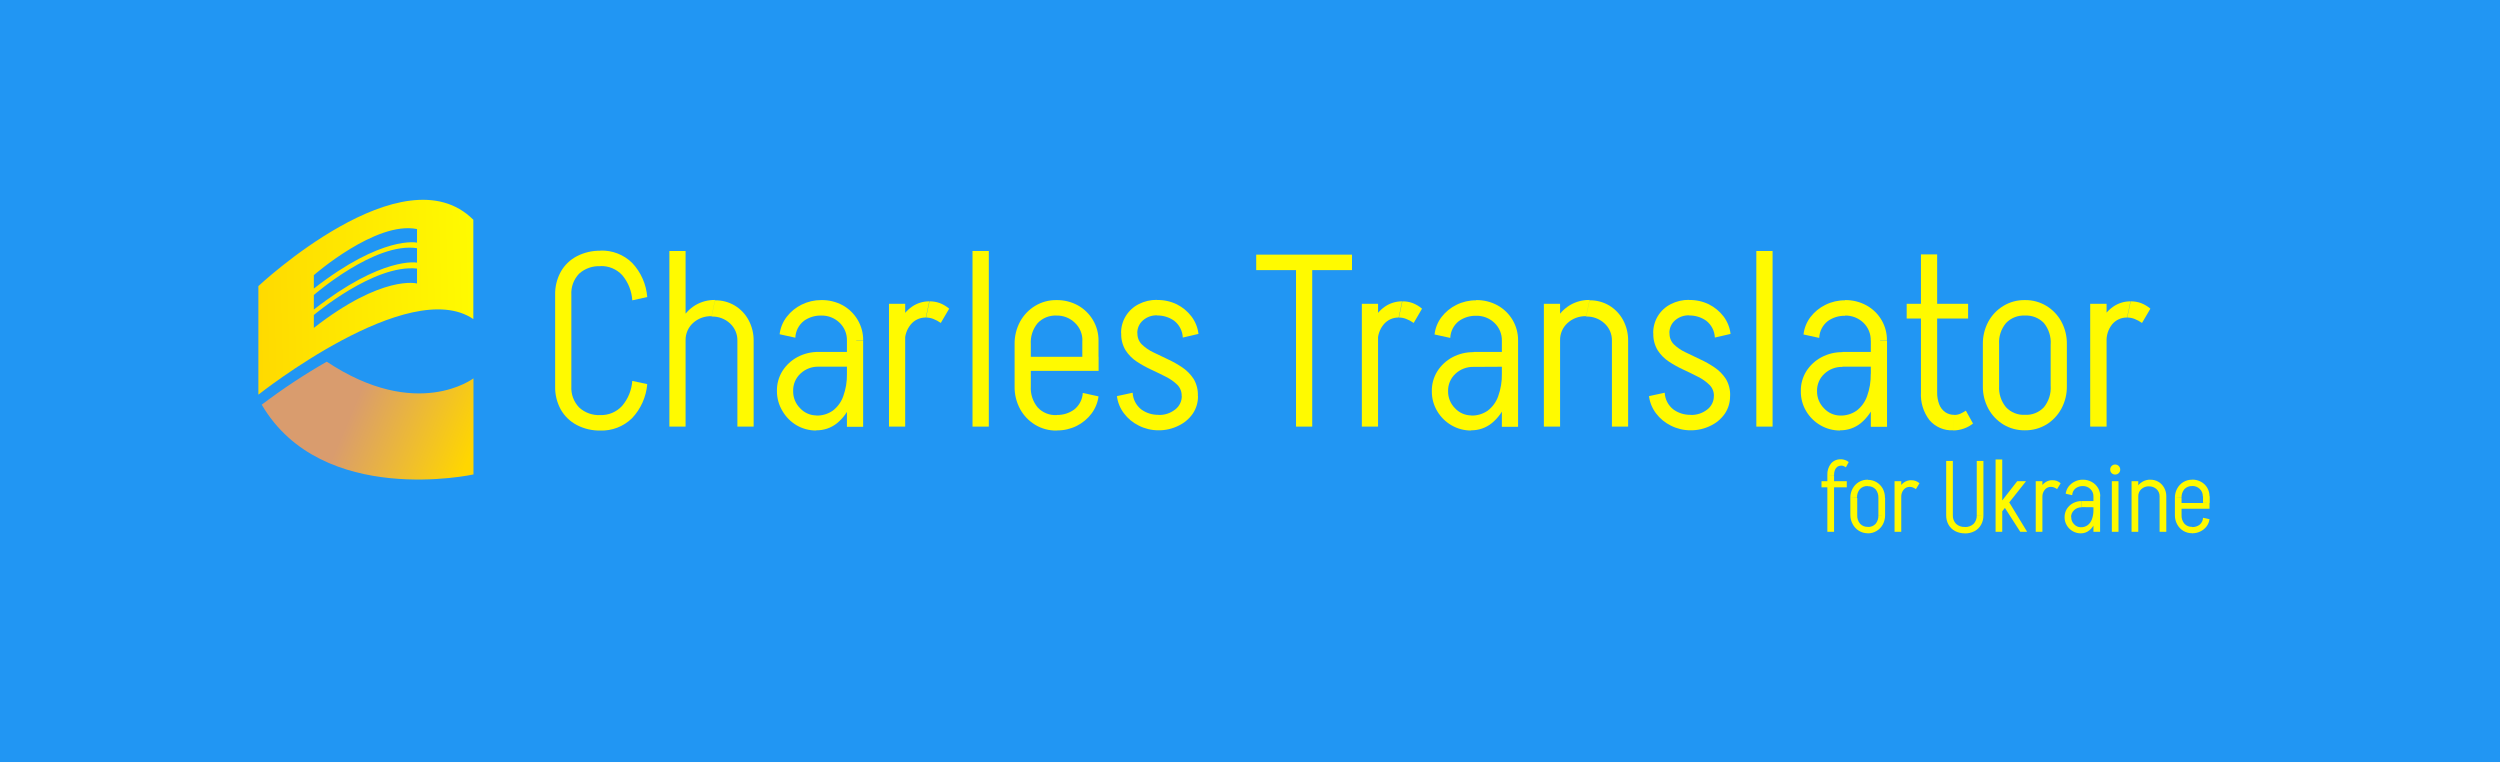
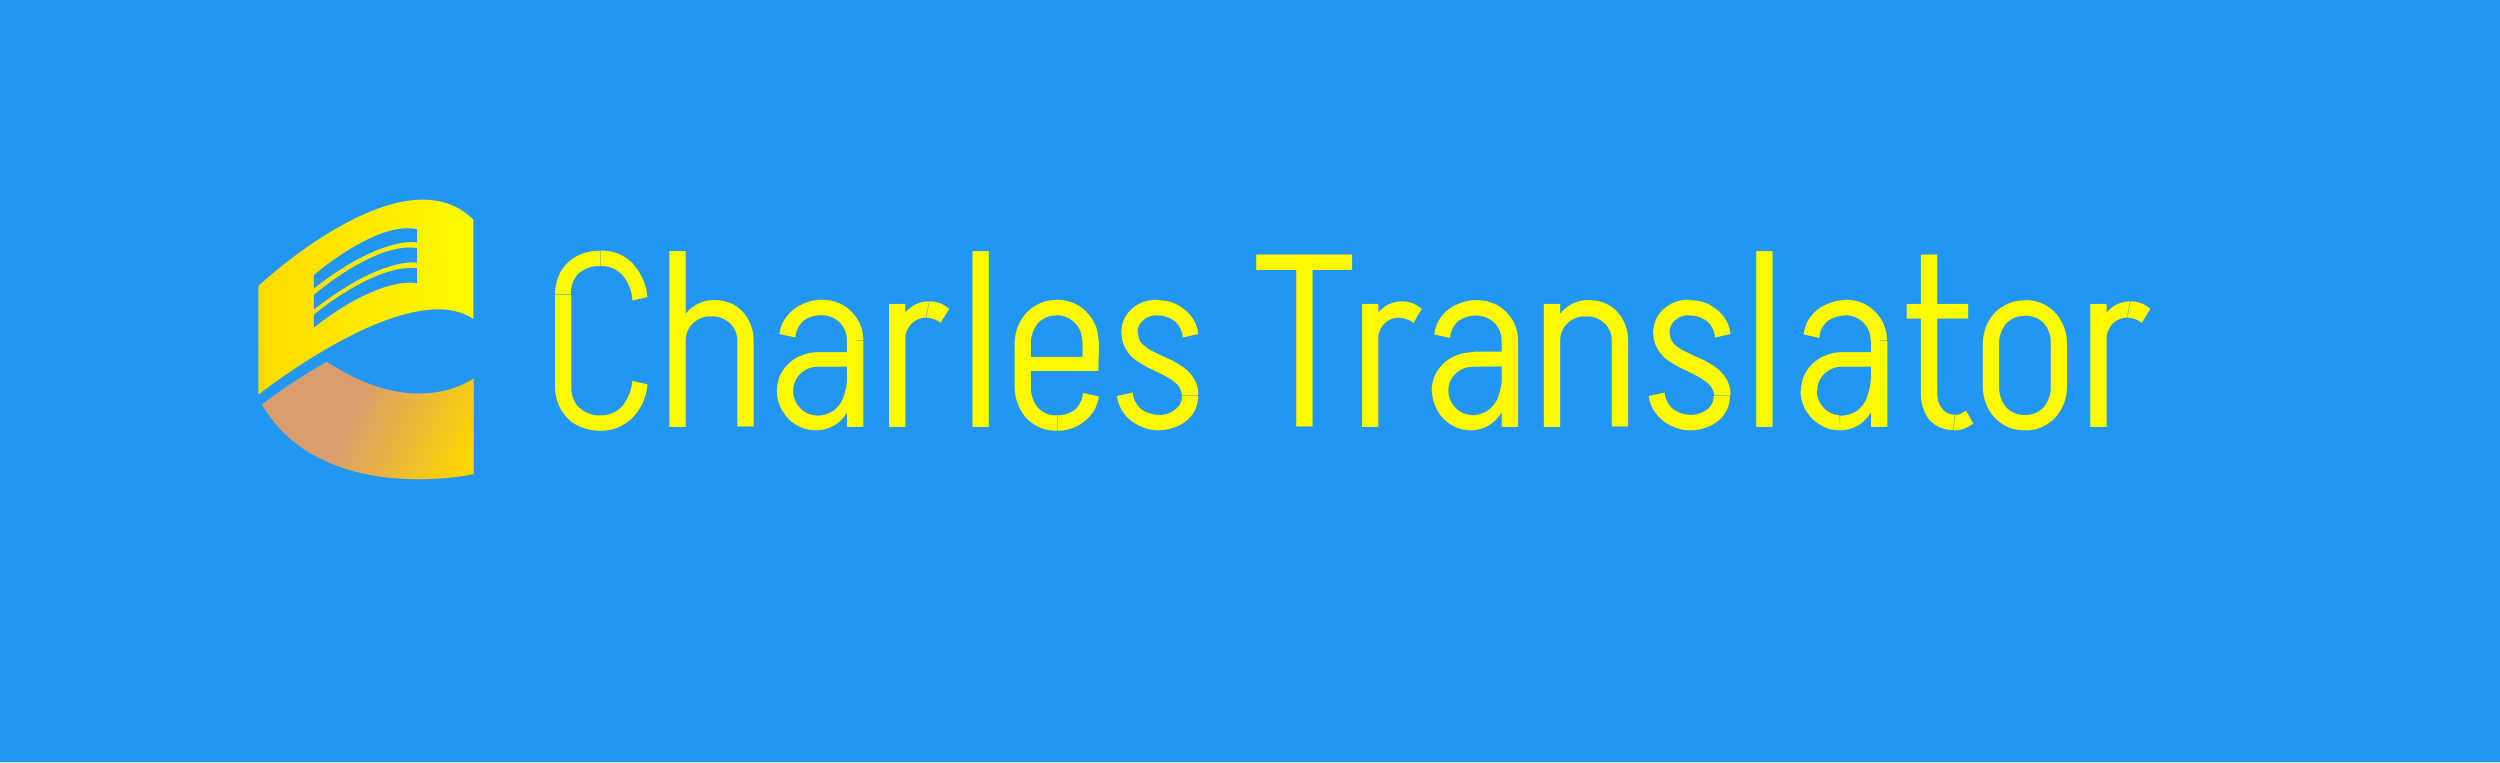
- <svg xmlns="http://www.w3.org/2000/svg" viewBox="0 0 581.51 177.25">
-   <defs>
-     <style>.cls-1{fill:#2196f3;}.cls-2{fill:#fffa00;}.cls-3{fill:url(#linear-gradient);}.cls-4{fill:url(#linear-gradient-2);}</style>
-     <linearGradient id="linear-gradient" x1="109.79" y1="104.81" x2="82.78" y2="93.35" gradientUnits="userSpaceOnUse">
-       <stop offset="0" stop-color="#ffd600" />
-       <stop offset="1" stop-color="#d99c6e" />
-     </linearGradient>
-     <linearGradient id="linear-gradient-2" x1="109.65" y1="68.29" x2="53.74" y2="69.83" gradientUnits="userSpaceOnUse">
-       <stop offset="0" stop-color="#fffa00" />
-       <stop offset="1" stop-color="#ffd600" />
-     </linearGradient>
-   </defs>
-   <g id="Layer_2" data-name="Layer 2">
-     <g id="Layer_1-2" data-name="Layer 1">
-       <rect class="cls-1" width="581.51" height="177.25" />
-       <path class="cls-2" d="M129.13,68.6a10.68,10.68,0,0,1,1.31-5.39,9.09,9.09,0,0,1,3.72-3.6,11.5,11.5,0,0,1,5.54-1.29v3.6a6.88,6.88,0,0,0-5,1.74,6.56,6.56,0,0,0-1.8,4.94Zm0,21.26V68.6h3.77V89.86Zm0,0h3.77a6.56,6.56,0,0,0,1.8,4.91,6.78,6.78,0,0,0,5,1.78v3.6a11.5,11.5,0,0,1-5.54-1.29,9.21,9.21,0,0,1-3.72-3.6A10.69,10.69,0,0,1,129.13,89.86Zm17.94-20A10,10,0,0,0,144.73,64a6.59,6.59,0,0,0-5.09-2.11v-3.6a10,10,0,0,1,7.4,2.86,13,13,0,0,1,3.51,7.94Zm0,18.74,3.48.75A13.07,13.07,0,0,1,147,97.29a10.09,10.09,0,0,1-7.4,2.86v-3.6a6.6,6.6,0,0,0,5.09-2.12A10,10,0,0,0,147.07,88.6Z" />
-       <path class="cls-2" d="M155.7,99.23V58.38h3.77V99.23Zm0,0V70.66h3.77V99.23Zm1.6-20a9.72,9.72,0,0,1,1.2-4.83A9.07,9.07,0,0,1,161.72,71a8.73,8.73,0,0,1,4.6-1.23l-.8,3.78a6.09,6.09,0,0,0-4.34,1.6,5.3,5.3,0,0,0-1.71,4Zm14.22,0a5.3,5.3,0,0,0-1.71-4,6,6,0,0,0-4.29-1.6l.8-3.78a8.68,8.68,0,0,1,4.6,1.23,8.79,8.79,0,0,1,3.2,3.37,9.93,9.93,0,0,1,1.18,4.83Zm0,20v-20h3.78v20Z" />
-       <path class="cls-2" d="M180.72,91A8.48,8.48,0,0,1,182,86.29a9.41,9.41,0,0,1,3.48-3.23,10.18,10.18,0,0,1,4.95-1.2v3.43a5.94,5.94,0,0,0-4.23,1.6A5.33,5.33,0,0,0,184.49,91Zm9.15,9.14a9,9,0,0,1-4.55-1.2A9.24,9.24,0,0,1,182,95.6,8.82,8.82,0,0,1,180.72,91h3.77A5.5,5.5,0,0,0,186.15,95a5.17,5.17,0,0,0,3.72,1.63ZM185,78.55l-3.66-.8A8.23,8.23,0,0,1,183,73.69a9.74,9.74,0,0,1,3.46-2.83A10.13,10.13,0,0,1,191,69.8v3.6a6.66,6.66,0,0,0-4,1.23A5.23,5.23,0,0,0,185,78.55Zm4.86,21.54V96.66a6.38,6.38,0,0,0,3.85-1.14,7.24,7.24,0,0,0,2.43-3.34A14.43,14.43,0,0,0,197,87h2.17A18.17,18.17,0,0,1,198,93.8a11,11,0,0,1-3.29,4.63A7.51,7.51,0,0,1,189.87,100.09Zm.57-14.8V81.86H200v3.43Zm10.34-6.06H197a5.55,5.55,0,0,0-1.72-4.17A5.93,5.93,0,0,0,191,73.4V69.8A10.1,10.1,0,0,1,196,71a9.31,9.31,0,0,1,3.48,3.37A9.19,9.19,0,0,1,200.78,79.23ZM197,87V79.18h2.17V87Zm0,12.28v-20h3.77v20Z" />
-       <path class="cls-2" d="M206.78,99.23V70.66h3.77V99.23Zm1.54-19.71a11,11,0,0,1,1-4.83,8.39,8.39,0,0,1,2.83-3.37,7,7,0,0,1,4-1.23l-.8,3.77a4.43,4.43,0,0,0-3.49,1.6,6,6,0,0,0-1.37,4.06Zm10.51-4.4a8.1,8.1,0,0,0-1.74-.94,4.68,4.68,0,0,0-1.68-.32l.8-3.77a6.94,6.94,0,0,1,2.37.4,7.61,7.61,0,0,1,2.2,1.31Z" />
-       <path class="cls-2" d="M226.21,99.23V58.38H230V99.23Z" />
-       <path class="cls-2" d="M236,80.09a10.7,10.7,0,0,1,1.28-5.29,9.72,9.72,0,0,1,3.49-3.65,9.34,9.34,0,0,1,5-1.35v3.6a5.67,5.67,0,0,0-4.4,1.75,7,7,0,0,0-1.6,4.94Zm0,9.77V80.09h3.77v9.77Zm0,0h3.77a7,7,0,0,0,1.6,4.91,5.59,5.59,0,0,0,4.4,1.78v3.6a9.34,9.34,0,0,1-5-1.35,9.72,9.72,0,0,1-3.49-3.65A10.7,10.7,0,0,1,236,89.86Zm.34-3.6V83h19.2v3.26Zm9.37,13.89v-3.6h.23v3.6Zm9.83-20.92h-3.77A5.55,5.55,0,0,0,250,75.06a5.93,5.93,0,0,0-4.28-1.66V69.8a10.1,10.1,0,0,1,5,1.23,9.38,9.38,0,0,1,3.48,3.37A9.19,9.19,0,0,1,255.52,79.23ZM251.86,91.4l3.66.8a8.46,8.46,0,0,1-1.63,4,9.76,9.76,0,0,1-3.43,2.86,10.08,10.08,0,0,1-4.6,1.06v-3.6a6.57,6.57,0,0,0,4-1.26A5.26,5.26,0,0,0,251.86,91.4Zm-.11-8.4V79.23h3.77V83Z" />
-       <path class="cls-2" d="M263.46,91.35a5.25,5.25,0,0,0,2,3.88,6.55,6.55,0,0,0,4,1.26v3.6A10,10,0,0,1,264.89,99a9.51,9.51,0,0,1-3.46-2.86,8.32,8.32,0,0,1-1.63-4Zm-2.69-13.83a7.45,7.45,0,0,1,4.09-6.77,9,9,0,0,1,4.26-1v3.6a4.71,4.71,0,0,0-3.26,1.17,3.83,3.83,0,0,0-1.32,3Zm13.09,12a10.4,10.4,0,0,0-2.63-1.86c-1.07-.55-2.2-1.1-3.4-1.66a26,26,0,0,1-3.4-1.88,9,9,0,0,1-2.63-2.66,7.17,7.17,0,0,1-1-3.94h3.77a3.51,3.51,0,0,0,1,2.57,9.86,9.86,0,0,0,2.63,1.83c1.07.53,2.2,1.08,3.4,1.63a24,24,0,0,1,3.4,1.91,9.51,9.51,0,0,1,2.63,2.66,7.16,7.16,0,0,1,1,4h-3.77A3.5,3.5,0,0,0,273.86,89.52Zm1.26-11a5.24,5.24,0,0,0-2-3.91,6.71,6.71,0,0,0-4-1.23v-3.6a10.13,10.13,0,0,1,4.6,1,9.77,9.77,0,0,1,3.42,2.83,8.27,8.27,0,0,1,1.63,4.06Zm-5.66,21.6v-3.6a5.91,5.91,0,0,0,3.88-1.26,3.89,3.89,0,0,0,1.55-3.14h3.77a7.16,7.16,0,0,1-1.2,4.08A8.43,8.43,0,0,1,274.17,99,10.2,10.2,0,0,1,269.46,100.09Z" />
-       <path class="cls-2" d="M292.2,62.83v-3.6h22.28v3.6Zm9.26,36.4v-40h3.77v40Z" />
-       <path class="cls-2" d="M316.77,99.23V70.66h3.77V99.23Zm1.54-19.71a11.11,11.11,0,0,1,1-4.83,8.39,8.39,0,0,1,2.83-3.37,7,7,0,0,1,4-1.23l-.8,3.77a4.43,4.43,0,0,0-3.49,1.6,6,6,0,0,0-1.37,4.06Zm10.52-4.4a8.16,8.16,0,0,0-1.75-.94,4.68,4.68,0,0,0-1.68-.32l.8-3.77a6.86,6.86,0,0,1,2.37.4,7.61,7.61,0,0,1,2.2,1.31Z" />
-       <path class="cls-2" d="M333.05,91a8.48,8.48,0,0,1,1.29-4.66,9.41,9.41,0,0,1,3.48-3.23,10.18,10.18,0,0,1,4.95-1.2v3.43a5.94,5.94,0,0,0-4.23,1.6A5.32,5.32,0,0,0,336.83,91Zm9.15,9.14a9,9,0,0,1-4.55-1.2,9.24,9.24,0,0,1-3.34-3.29A8.82,8.82,0,0,1,333.05,91h3.78A5.49,5.49,0,0,0,338.48,95a5.17,5.17,0,0,0,3.72,1.63Zm-4.86-21.54-3.66-.8a8.23,8.23,0,0,1,1.63-4.06,9.83,9.83,0,0,1,3.46-2.83,10.13,10.13,0,0,1,4.57-1.06v3.6a6.66,6.66,0,0,0-4,1.23A5.23,5.23,0,0,0,337.34,78.55Zm4.86,21.54V96.66a6.38,6.38,0,0,0,3.85-1.14,7.24,7.24,0,0,0,2.43-3.34,14.43,14.43,0,0,0,.86-5.23h2.17a18.17,18.17,0,0,1-1.2,6.85A11,11,0,0,1,347,98.43,7.51,7.51,0,0,1,342.2,100.09Zm.57-14.8V81.86h9.6v3.43Zm10.34-6.06h-3.77a5.55,5.55,0,0,0-1.72-4.17,5.93,5.93,0,0,0-4.28-1.66V69.8a10.07,10.07,0,0,1,5,1.23,9.31,9.31,0,0,1,3.48,3.37A9.19,9.19,0,0,1,353.11,79.23ZM349.34,87V79.18h2.17V87Zm0,12.28v-20h3.77v20Z" />
-       <path class="cls-2" d="M359.11,99.23V70.66h3.77V99.23Zm1.6-20a9.72,9.72,0,0,1,1.2-4.83A9.09,9.09,0,0,1,365.14,71a8.68,8.68,0,0,1,4.6-1.23l-.8,3.78a6.09,6.09,0,0,0-4.34,1.6,5.28,5.28,0,0,0-1.72,4Zm14.23,0a5.28,5.28,0,0,0-1.72-4,6,6,0,0,0-4.28-1.6l.8-3.78a8.73,8.73,0,0,1,4.6,1.23,8.86,8.86,0,0,1,3.2,3.37,9.92,9.92,0,0,1,1.17,4.83Zm0,20v-20h3.77v20Z" />
-       <path class="cls-2" d="M387.22,91.35a5.25,5.25,0,0,0,2,3.88,6.57,6.57,0,0,0,4,1.26v3.6A10,10,0,0,1,388.65,99a9.59,9.59,0,0,1-3.46-2.86,8.42,8.42,0,0,1-1.63-4Zm-2.68-13.83a7.52,7.52,0,0,1,1.08-4,7.44,7.44,0,0,1,3-2.77,9,9,0,0,1,4.26-1v3.6a4.73,4.73,0,0,0-3.26,1.17,3.82,3.82,0,0,0-1.31,3Zm13.08,12A10.22,10.22,0,0,0,395,87.66c-1.06-.55-2.2-1.1-3.4-1.66a26,26,0,0,1-3.4-1.88,9.13,9.13,0,0,1-2.63-2.66,7.17,7.17,0,0,1-1-3.94h3.77a3.47,3.47,0,0,0,1,2.57A9.8,9.8,0,0,0,392,81.92c1.07.53,2.2,1.08,3.4,1.63a23.42,23.42,0,0,1,3.4,1.91,9.38,9.38,0,0,1,2.63,2.66,7.08,7.08,0,0,1,1,4h-3.77A3.46,3.46,0,0,0,397.62,89.52Zm1.26-11a5.21,5.21,0,0,0-2-3.91,6.68,6.68,0,0,0-4-1.23v-3.6a10.1,10.1,0,0,1,4.6,1,9.9,9.9,0,0,1,3.43,2.83,8.46,8.46,0,0,1,1.63,4.06Zm-5.66,21.6v-3.6a6,6,0,0,0,3.89-1.26,3.91,3.91,0,0,0,1.54-3.14h3.77a7.16,7.16,0,0,1-1.2,4.08A8.4,8.4,0,0,1,397.94,99,10.27,10.27,0,0,1,393.22,100.09Z" />
-       <path class="cls-2" d="M408.53,99.23V58.38h3.78V99.23Z" />
-       <path class="cls-2" d="M418.88,91a8.47,8.47,0,0,1,1.28-4.66,9.37,9.37,0,0,1,3.49-3.23,10.12,10.12,0,0,1,4.94-1.2v3.43a5.94,5.94,0,0,0-4.23,1.6A5.32,5.32,0,0,0,422.65,91Zm9.14,9.14a8.94,8.94,0,0,1-4.54-1.2,9.19,9.19,0,0,1-3.35-3.29A8.81,8.81,0,0,1,418.88,91h3.77A5.49,5.49,0,0,0,424.3,95,5.19,5.19,0,0,0,428,96.66Zm-4.86-21.54-3.66-.8a8.32,8.32,0,0,1,1.63-4.06,9.83,9.83,0,0,1,3.46-2.83,10.13,10.13,0,0,1,4.57-1.06v3.6a6.68,6.68,0,0,0-4,1.23A5.23,5.23,0,0,0,423.16,78.55ZM428,100.09V96.66a6.36,6.36,0,0,0,3.85-1.14,7.24,7.24,0,0,0,2.43-3.34,14.43,14.43,0,0,0,.86-5.23h2.17a18.17,18.17,0,0,1-1.2,6.85,11,11,0,0,1-3.28,4.63A7.51,7.51,0,0,1,428,100.09Zm.57-14.8V81.86h9.6v3.43Zm10.34-6.06h-3.77a5.58,5.58,0,0,0-1.71-4.17,6,6,0,0,0-4.29-1.66V69.8a10.07,10.07,0,0,1,5,1.23,9.17,9.17,0,0,1,4.77,8.2ZM435.16,87V79.18h2.17V87Zm0,12.28v-20h3.77v20Z" />
-       <path class="cls-2" d="M443.5,74.09V70.66h14.29v3.43Zm3.32,17.2V59.18l3.77,0V91.29Zm0-.06h3.77a7.44,7.44,0,0,0,.48,2.83,4,4,0,0,0,1.38,1.8,3.59,3.59,0,0,0,2.14.63l-.29,3.6a6.82,6.82,0,0,1-5.48-2.34A9.72,9.72,0,0,1,446.82,91.23Zm10.45,4.29,1.66,3a7.22,7.22,0,0,1-2.14,1.17,7.41,7.41,0,0,1-2.49.43l.29-3.6a3.51,3.51,0,0,0,1.4-.29A9.85,9.85,0,0,0,457.27,95.52Z" />
-       <path class="cls-2" d="M461.22,80.09a10.81,10.81,0,0,1,1.28-5.29A9.72,9.72,0,0,1,466,71.15a9.34,9.34,0,0,1,5-1.35v3.6a5.67,5.67,0,0,0-4.4,1.75,7,7,0,0,0-1.6,4.94Zm0,9.77V80H465v9.83Zm0-.06H465a7.06,7.06,0,0,0,1.6,4.92,5.62,5.62,0,0,0,4.4,1.77v3.6a9.42,9.42,0,0,1-5-1.34,9.82,9.82,0,0,1-3.49-3.66A10.76,10.76,0,0,1,461.22,89.8Zm9.65-16.4V69.8h.23v3.6Zm0,26.69v-3.6h.23v3.6Zm9.89-20H477a7.16,7.16,0,0,0-1.57-4.94A5.68,5.68,0,0,0,471,73.4V69.8a9.39,9.39,0,0,1,5,1.35,9.69,9.69,0,0,1,3.48,3.65A10.71,10.71,0,0,1,480.76,80.09Zm0,9.71a10.66,10.66,0,0,1-1.29,5.29A9.79,9.79,0,0,1,476,98.75a9.47,9.47,0,0,1-5,1.34v-3.6a5.63,5.63,0,0,0,4.43-1.77A7.19,7.19,0,0,0,477,89.8Zm-3.77.06V80h3.77v9.83Z" />
-       <path class="cls-2" d="M486.19,99.23V70.66H490V99.23Zm1.54-19.71a11,11,0,0,1,1-4.83,8.31,8.31,0,0,1,2.83-3.37,7,7,0,0,1,4-1.23l-.8,3.77a4.39,4.39,0,0,0-3.48,1.6A6,6,0,0,0,490,79.52Zm10.51-4.4a8.35,8.35,0,0,0-1.74-.94,4.69,4.69,0,0,0-1.69-.32l.8-3.77a7,7,0,0,1,2.38.4,7.61,7.61,0,0,1,2.2,1.31Z" />
-       <path class="cls-3" d="M76,84.13a140.77,140.77,0,0,0-15.12,10c14,23.94,49.25,16.23,49.25,16.23V88S97,98.06,76,84.13Z" />
-       <path class="cls-4" d="M110.1,74.22V51.12c-16.26-16.27-50,15.43-50,15.43V91.8S95.14,64,110.1,74.22ZM97,65.94s-8-2.15-24,10.33v-3S87,61.39,97,62.47Zm0-4.85S89,59.52,73,72V68.62s14.2-12.39,24-10.89Zm0-4.65s-8-1.8-24,10.68V64S87.46,51.33,97,53.28Z" />
-       <path class="cls-2" d="M423.69,113.35v-1.42h5.88v1.42Zm1.36-2.83a4,4,0,0,1,.83-2.68,2.8,2.8,0,0,1,2.26-1l.11,1.48a1.52,1.52,0,0,0-.88.26,1.7,1.7,0,0,0-.56.74,3,3,0,0,0-.2,1.17Zm0,13.18V110.52h1.56V123.7Zm4.31-15a2.51,2.51,0,0,0-.53-.29,1.58,1.58,0,0,0-.58-.11l-.11-1.48a3.3,3.3,0,0,1,1,.17,2.44,2.44,0,0,1,.88.49Z" />
-       <path class="cls-2" d="M430.4,115.82a4.32,4.32,0,0,1,.53-2.18,4,4,0,0,1,1.43-1.51,3.87,3.87,0,0,1,2.06-.55v1.48a2.33,2.33,0,0,0-1.81.72,2.91,2.91,0,0,0-.66,2Zm0,4v-4H432v4Zm0,0H432a2.89,2.89,0,0,0,.66,2,2.3,2.3,0,0,0,1.81.73v1.49a3.88,3.88,0,0,1-2.06-.56,4,4,0,0,1-1.43-1.5A4.37,4.37,0,0,1,430.4,119.82Zm4-6.76v-1.48h.1v1.48Zm0,11v-1.49h.1v1.49Zm4.08-8.24h-1.56a3,3,0,0,0-.64-2,2.33,2.33,0,0,0-1.83-.72v-1.48a3.85,3.85,0,0,1,2.06.55,4,4,0,0,1,1.44,1.51A4.43,4.43,0,0,1,438.45,115.82Zm0,4a4.48,4.48,0,0,1-.53,2.18,4,4,0,0,1-1.44,1.5,3.86,3.86,0,0,1-2.06.56v-1.49a2.3,2.3,0,0,0,1.83-.73,2.93,2.93,0,0,0,.64-2Zm-1.56,0v-4h1.56v4Z" />
-       <path class="cls-2" d="M440.68,123.7V111.93h1.56V123.7Zm.64-8.12a4.57,4.57,0,0,1,.42-2,3.48,3.48,0,0,1,1.17-1.39,2.92,2.92,0,0,1,1.66-.5l-.33,1.55a1.82,1.82,0,0,0-1.44.66,2.51,2.51,0,0,0-.56,1.67Zm4.33-1.81a3.68,3.68,0,0,0-.72-.39,1.84,1.84,0,0,0-.69-.13l.33-1.55a2.82,2.82,0,0,1,1,.16,3,3,0,0,1,.91.54Z" />
-       <path class="cls-2" d="M452.69,119.84V107.22h1.55v12.62Zm0,0h1.55a2.71,2.71,0,0,0,.74,2,2.8,2.8,0,0,0,2.06.73v1.49a4.8,4.8,0,0,1-2.28-.53,3.79,3.79,0,0,1-1.53-1.49A4.4,4.4,0,0,1,452.69,119.82Zm8.66,0a4.4,4.4,0,0,1-.54,2.22,3.82,3.82,0,0,1-1.52,1.49,4.78,4.78,0,0,1-2.29.53v-1.49a2.82,2.82,0,0,0,2.06-.73,2.71,2.71,0,0,0,.74-2Zm-1.55,0V107.22h1.55v12.62Z" />
-       <path class="cls-2" d="M464.18,123.7V106.87h1.55V123.7Zm1.31-4.47-1.1-1.11,4.82-6.19h2.05Zm4.43,4.47-4.19-6.52,1.41-.68,4.38,7.2Z" />
-       <path class="cls-2" d="M473.52,123.7V111.93h1.55V123.7Zm.64-8.12a4.57,4.57,0,0,1,.42-2,3.4,3.4,0,0,1,1.17-1.39,2.9,2.9,0,0,1,1.66-.5l-.33,1.55a1.81,1.81,0,0,0-1.44.66,2.47,2.47,0,0,0-.57,1.67Zm4.33-1.81a3.68,3.68,0,0,0-.72-.39,1.87,1.87,0,0,0-.69-.13l.33-1.55a2.82,2.82,0,0,1,1,.16,3,3,0,0,1,.91.54Z" />
-       <path class="cls-2" d="M480.23,120.29a3.55,3.55,0,0,1,.53-1.92,3.82,3.82,0,0,1,1.43-1.33,4.21,4.21,0,0,1,2-.49V118a2.45,2.45,0,0,0-1.74.66,2.18,2.18,0,0,0-.71,1.67Zm3.77,3.77a3.73,3.73,0,0,1-1.88-.5,3.77,3.77,0,0,1-1.37-1.35,3.59,3.59,0,0,1-.52-1.92h1.55a2.24,2.24,0,0,0,.69,1.68,2.1,2.1,0,0,0,1.53.67Zm-2-8.88-1.51-.33a3.42,3.42,0,0,1,.67-1.67,4,4,0,0,1,1.42-1.16,4,4,0,0,1,1.89-.44v1.48a2.74,2.74,0,0,0-1.65.51A2.11,2.11,0,0,0,482,115.18Zm2,8.88v-1.42a2.57,2.57,0,0,0,1.58-.47,2.87,2.87,0,0,0,1-1.37,5.89,5.89,0,0,0,.36-2.16h.89a7.53,7.53,0,0,1-.49,2.83,4.48,4.48,0,0,1-1.36,1.9A3.06,3.06,0,0,1,484,124.06Zm.23-6.1v-1.41h4V118Zm4.26-2.5h-1.55a2.27,2.27,0,0,0-.71-1.71,2.42,2.42,0,0,0-1.76-.69v-1.48a4.14,4.14,0,0,1,2.06.51,3.77,3.77,0,0,1,2,3.37Zm-1.55,3.18v-3.2h.89v3.2Zm0,5.06v-8.24h1.55v8.24Z" />
-       <path class="cls-2" d="M492,110.38a1.13,1.13,0,0,1-.83-.33,1.11,1.11,0,0,1-.33-.82,1.17,1.17,0,0,1,.33-.84,1.1,1.1,0,0,1,.83-.34,1.16,1.16,0,0,1,1.17,1.18,1.08,1.08,0,0,1-.34.82A1.16,1.16,0,0,1,492,110.38Zm-.78,13.32V111.93h1.55V123.7Z" />
-       <path class="cls-2" d="M495.81,123.7V111.93h1.56V123.7Zm.66-8.24a4,4,0,0,1,.5-2,3.67,3.67,0,0,1,1.33-1.38,3.54,3.54,0,0,1,1.89-.51l-.33,1.55a2.52,2.52,0,0,0-1.79.66,2.19,2.19,0,0,0-.7,1.67Zm5.86,0a2.19,2.19,0,0,0-.7-1.67,2.49,2.49,0,0,0-1.77-.66l.33-1.55a3.58,3.58,0,0,1,1.9.51,3.62,3.62,0,0,1,1.31,1.38,4,4,0,0,1,.49,2Zm0,8.24v-8.24h1.56v8.24Z" />
-       <path class="cls-2" d="M505.89,115.82a4.32,4.32,0,0,1,.53-2.18,4,4,0,0,1,1.43-1.51,3.87,3.87,0,0,1,2.06-.55v1.48a2.33,2.33,0,0,0-1.81.72,2.91,2.91,0,0,0-.66,2Zm0,4v-4h1.55v4Zm0,0h1.55a2.92,2.92,0,0,0,.66,2,2.33,2.33,0,0,0,1.81.73v1.48a3.87,3.87,0,0,1-3.49-2.06A4.35,4.35,0,0,1,505.89,119.84Zm.14-1.48V117h7.91v1.34Zm3.86,5.72V122.6H510v1.48Zm4.05-8.62h-1.56a2.26,2.26,0,0,0-.7-1.71,2.43,2.43,0,0,0-1.77-.69v-1.48a4.11,4.11,0,0,1,2.06.51,3.75,3.75,0,0,1,1.44,1.38A3.85,3.85,0,0,1,513.94,115.46Zm-1.51,5,1.51.33a3.5,3.5,0,0,1-.67,1.66,4,4,0,0,1-1.42,1.17,4.11,4.11,0,0,1-1.89.44V122.6a2.75,2.75,0,0,0,1.65-.52A2.18,2.18,0,0,0,512.43,120.48Zm0-3.46v-1.56h1.56V117Z" />
+ <svg xmlns="http://www.w3.org/2000/svg" version="1.1" id="Layer_1" x="0px" y="0px" viewBox="0 0 581.5 177.3" style="enable-background:new 0 0 581.5 177.3;" xml:space="preserve">
+   <style type="text/css">
+ 	.st0{fill:#2196F3;}
+ 	.st1{fill:#FFFA00;}
+ 	.st2{fill:url(#SVGID_1_);}
+ 	.st3{fill:url(#SVGID_2_);}
+ </style>
+   <g id="Layer_2_1_">
+     <g id="Layer_1-2">
+       <rect y="0" class="st0" width="581.5" height="177.3" />
+       <path class="st1" d="M129.1,68.6c0-1.9,0.4-3.7,1.3-5.4c0.9-1.5,2.2-2.8,3.7-3.6c1.7-0.9,3.6-1.3,5.5-1.3v3.6    c-1.8-0.1-3.6,0.5-5,1.7c-1.3,1.3-1.9,3.1-1.8,4.9H129.1z M129.1,89.9V68.6h3.8v21.3H129.1z M129.1,89.9h3.8    c-0.1,1.8,0.5,3.6,1.8,4.9c1.4,1.2,3.2,1.9,5,1.8v3.6c-1.9,0-3.8-0.4-5.5-1.3c-1.6-0.8-2.8-2.1-3.7-3.6    C129.5,93.6,129.1,91.7,129.1,89.9z M147.1,69.9c-0.1-2.2-0.9-4.2-2.3-5.9c-1.3-1.4-3.2-2.2-5.1-2.1v-3.6c2.8-0.1,5.4,0.9,7.4,2.9    c2,2.2,3.3,5,3.5,7.9L147.1,69.9z M147.1,88.6l3.5,0.8c-0.2,3-1.5,5.8-3.6,7.9c-2,1.9-4.6,3-7.4,2.9v-3.6c1.9,0.1,3.8-0.7,5.1-2.1    C146.1,92.8,146.9,90.7,147.1,88.6z" />
+       <path class="st1" d="M155.7,99.2V58.4h3.8v40.9H155.7z M155.7,99.2V70.7h3.8v28.6H155.7z M157.3,79.2c0-1.7,0.4-3.4,1.2-4.8    c0.8-1.4,1.9-2.6,3.2-3.4c1.4-0.8,3-1.3,4.6-1.2l-0.8,3.8c-1.6-0.1-3.2,0.5-4.3,1.6c-1.1,1-1.7,2.5-1.7,4L157.3,79.2z M171.5,79.2    c0-1.5-0.6-3-1.7-4c-1.2-1.1-2.7-1.7-4.3-1.6l0.8-3.8c1.6,0,3.2,0.4,4.6,1.2c1.3,0.8,2.5,2,3.2,3.4c0.8,1.5,1.2,3.1,1.2,4.8    L171.5,79.2z M171.5,99.2v-20h3.8v20H171.5z" />
+       <path class="st1" d="M180.7,91c0-1.7,0.4-3.3,1.3-4.7c0.9-1.4,2.1-2.5,3.5-3.2c1.5-0.8,3.2-1.2,4.9-1.2v3.4    c-1.6,0-3.1,0.5-4.2,1.6c-1.1,1.1-1.8,2.6-1.7,4.1H180.7z M189.9,100.1c-1.6,0-3.2-0.4-4.6-1.2c-1.4-0.8-2.5-2-3.3-3.3    c-0.8-1.4-1.3-3-1.3-4.6h3.8c0,1.5,0.6,2.9,1.7,4c1,1,2.3,1.6,3.7,1.6V100.1z M185,78.5l-3.7-0.8c0.2-1.5,0.7-2.9,1.7-4.1    c0.9-1.2,2.1-2.2,3.5-2.8c1.4-0.7,3-1.1,4.5-1.1v3.6c-1.4,0-2.8,0.4-4,1.2C185.8,75.6,185.1,77,185,78.5z M189.9,100.1v-3.4    c1.4,0,2.7-0.4,3.9-1.1c1.1-0.9,2-2,2.4-3.3c0.6-1.7,0.9-3.4,0.9-5.2h2.2c0,2.3-0.3,4.6-1.2,6.8c-0.7,1.8-1.8,3.4-3.3,4.6    C193.3,99.5,191.6,100.1,189.9,100.1L189.9,100.1z M190.4,85.3v-3.4h9.6v3.4H190.4z M200.8,79.2H197c0-1.6-0.6-3.1-1.7-4.2    c-1.1-1.1-2.7-1.7-4.3-1.7v-3.6c1.7,0,3.5,0.4,5,1.2c1.4,0.8,2.6,2,3.5,3.4C200.4,75.8,200.8,77.5,200.8,79.2L200.8,79.2z M197,87    v-7.8h2.2V87H197z M197,99.3v-20h3.8v20H197z" />
+       <path class="st1" d="M206.8,99.2V70.7h3.8v28.6H206.8z M208.3,79.5c0-1.7,0.3-3.3,1-4.8c0.6-1.4,1.6-2.5,2.8-3.4    c1.2-0.8,2.6-1.2,4-1.2l-0.8,3.8c-1.3,0-2.6,0.6-3.5,1.6c-0.9,1.1-1.4,2.6-1.4,4.1L208.3,79.5z M218.8,75.1    c-0.5-0.4-1.1-0.7-1.7-0.9c-0.5-0.2-1.1-0.3-1.7-0.3l0.8-3.8c0.8,0,1.6,0.1,2.4,0.4c0.8,0.3,1.5,0.8,2.2,1.3L218.8,75.1z" />
+       <path class="st1" d="M226.2,99.2V58.4h3.8v40.9H226.2z" />
+       <path class="st1" d="M236,80.1c0-1.8,0.4-3.7,1.3-5.3c0.8-1.5,2-2.8,3.5-3.7c1.5-0.9,3.2-1.4,5-1.3v3.6c-1.7-0.1-3.3,0.6-4.4,1.8    c-1.1,1.4-1.7,3.1-1.6,4.9H236z M236,89.9v-9.8h3.8v9.8H236z M236,89.9h3.8c-0.1,1.8,0.5,3.5,1.6,4.9c1.1,1.2,2.7,1.9,4.4,1.8v3.6    c-1.8,0-3.5-0.4-5-1.3c-1.5-0.9-2.7-2.1-3.5-3.7C236.4,93.5,236,91.7,236,89.9z M236.3,86.3V83h19.2v3.3H236.3z M245.7,100.1v-3.6    h0.2v3.6H245.7z M255.5,79.2h-3.8c0-1.6-0.6-3.1-1.8-4.2c-1.1-1.1-2.7-1.7-4.3-1.7v-3.6c1.7,0,3.5,0.4,5,1.2    c1.4,0.8,2.6,2,3.5,3.4C255.1,75.9,255.5,77.5,255.5,79.2L255.5,79.2z M251.9,91.4l3.7,0.8c-0.2,1.5-0.7,2.8-1.6,4    c-0.9,1.2-2.1,2.2-3.4,2.9c-1.4,0.7-3,1.1-4.6,1.1v-3.6c1.4,0,2.8-0.4,4-1.3C251.1,94.3,251.8,92.9,251.9,91.4z M251.8,83v-3.8    h3.8V83H251.8z" />
+       <path class="st1" d="M263.5,91.3c0.1,1.5,0.8,2.9,2,3.9c1.2,0.8,2.6,1.3,4,1.3v3.6c-1.6,0-3.2-0.4-4.6-1.1    c-1.4-0.7-2.6-1.6-3.5-2.9c-0.9-1.2-1.4-2.5-1.6-4L263.5,91.3z M260.8,77.5c0-2.9,1.5-5.5,4.1-6.8c1.3-0.7,2.8-1,4.3-1v3.6    c-1.2,0-2.4,0.4-3.3,1.2c-0.9,0.8-1.4,1.9-1.3,3H260.8z M273.9,89.5c-0.8-0.8-1.7-1.4-2.6-1.9c-1.1-0.6-2.2-1.1-3.4-1.7    c-1.2-0.5-2.3-1.2-3.4-1.9c-1.1-0.7-1.9-1.6-2.6-2.7c-0.7-1.2-1.1-2.6-1-3.9h3.8c0,1,0.3,1.9,1,2.6c0.8,0.7,1.7,1.4,2.6,1.8    c1.1,0.5,2.2,1.1,3.4,1.6c1.2,0.5,2.3,1.2,3.4,1.9c1,0.7,1.9,1.6,2.6,2.7c0.7,1.2,1.1,2.6,1,4h-3.8    C274.9,91.2,274.5,90.2,273.9,89.5z M275.1,78.5c-0.1-1.5-0.8-3-2-3.9c-1.2-0.8-2.6-1.3-4-1.2v-3.6c1.6,0,3.2,0.3,4.6,1    c1.3,0.7,2.5,1.6,3.4,2.8c0.9,1.2,1.5,2.6,1.6,4.1L275.1,78.5z M269.5,100.1v-3.6c1.4,0.1,2.8-0.4,3.9-1.3c1-0.7,1.6-1.9,1.5-3.1    h3.8c0,1.5-0.4,2.9-1.2,4.1c-0.8,1.2-2,2.2-3.3,2.8C272.7,99.7,271.1,100.1,269.5,100.1L269.5,100.1z" />
+       <path class="st1" d="M292.2,62.8v-3.6h22.3v3.6H292.2z M301.5,99.2v-40h3.8v40H301.5z" />
+       <path class="st1" d="M316.8,99.2V70.7h3.8v28.6H316.8z M318.3,79.5c0-1.7,0.3-3.3,1-4.8c0.6-1.4,1.6-2.5,2.8-3.4    c1.2-0.8,2.6-1.2,4-1.2l-0.8,3.8c-1.3,0-2.6,0.6-3.5,1.6c-0.9,1.1-1.4,2.6-1.4,4.1L318.3,79.5z M328.8,75.1    c-0.5-0.4-1.1-0.7-1.8-0.9c-0.5-0.2-1.1-0.3-1.7-0.3l0.8-3.8c0.8,0,1.6,0.1,2.4,0.4c0.8,0.3,1.5,0.8,2.2,1.3L328.8,75.1z" />
+       <path class="st1" d="M333,91c0-1.6,0.4-3.3,1.3-4.7c0.9-1.4,2.1-2.5,3.5-3.2c1.5-0.8,3.2-1.2,5-1.2v3.4c-1.6,0-3.1,0.5-4.2,1.6    c-1.1,1-1.8,2.5-1.7,4.1H333z M342.2,100.1c-1.6,0-3.2-0.4-4.5-1.2c-1.4-0.8-2.5-1.9-3.3-3.3c-0.8-1.4-1.3-3-1.3-4.7h3.8    c0,1.5,0.6,2.9,1.7,4c1,1,2.3,1.6,3.7,1.6L342.2,100.1z M337.3,78.6l-3.7-0.8c0.2-1.5,0.7-2.9,1.6-4.1c0.9-1.2,2.1-2.2,3.5-2.8    c1.4-0.7,3-1.1,4.6-1.1v3.6c-1.4,0-2.8,0.4-4,1.2C338.1,75.6,337.4,77,337.3,78.6L337.3,78.6z M342.2,100.1v-3.5    c1.4,0,2.7-0.4,3.9-1.1c1.1-0.9,2-2,2.4-3.3c0.6-1.7,0.9-3.4,0.9-5.2h2.2c0,2.3-0.4,4.7-1.2,6.8c-0.7,1.8-1.8,3.4-3.3,4.6    C345.6,99.5,343.9,100.1,342.2,100.1L342.2,100.1z M342.8,85.3v-3.5h9.6v3.4L342.8,85.3z M353.1,79.3h-3.8c0-1.6-0.6-3.1-1.7-4.2    c-1.1-1.1-2.7-1.7-4.3-1.7v-3.6c1.7,0,3.5,0.4,5,1.2c1.4,0.8,2.6,2,3.5,3.4C352.7,75.9,353.1,77.5,353.1,79.3L353.1,79.3z     M349.3,87v-7.8h2.2V87H349.3z M349.3,99.3v-20h3.8v20H349.3z" />
+       <path class="st1" d="M359.1,99.2V70.7h3.8v28.6H359.1z M360.7,79.2c0-1.7,0.4-3.4,1.2-4.8c0.8-1.4,1.9-2.6,3.2-3.4    c1.4-0.8,3-1.3,4.6-1.2l-0.8,3.8c-1.6-0.1-3.2,0.5-4.3,1.6c-1.1,1-1.7,2.5-1.7,4L360.7,79.2z M374.9,79.2c0-1.5-0.6-3-1.7-4    c-1.2-1.1-2.7-1.7-4.3-1.6l0.8-3.8c1.6,0,3.2,0.4,4.6,1.2c1.3,0.8,2.5,2,3.2,3.4c0.8,1.5,1.2,3.1,1.2,4.8L374.9,79.2z M374.9,99.2    v-20h3.8v20H374.9z" />
+       <path class="st1" d="M387.2,91.3c0.1,1.5,0.8,2.9,2,3.9c1.2,0.8,2.6,1.3,4,1.3v3.6c-1.6,0-3.2-0.4-4.6-1.1    c-1.4-0.7-2.5-1.6-3.5-2.9c-0.9-1.2-1.4-2.5-1.6-4L387.2,91.3z M384.5,77.5c0-1.4,0.4-2.8,1.1-4c0.7-1.2,1.8-2.1,3-2.8    c1.3-0.7,2.8-1,4.3-1v3.6c-1.2,0-2.4,0.4-3.3,1.2c-0.9,0.8-1.3,1.9-1.3,3H384.5z M397.6,89.5c-0.8-0.8-1.7-1.4-2.6-1.9    c-1.1-0.6-2.2-1.1-3.4-1.7c-1.2-0.5-2.3-1.2-3.4-1.9c-1.1-0.7-1.9-1.6-2.6-2.7c-0.7-1.2-1.1-2.6-1-3.9h3.8c0,1,0.3,1.9,1,2.6    c0.8,0.8,1.7,1.4,2.7,1.8c1.1,0.5,2.2,1.1,3.4,1.6c1.2,0.5,2.3,1.2,3.4,1.9c1,0.7,1.9,1.6,2.6,2.7c0.7,1.2,1.1,2.6,1,4h-3.8    C398.7,91.1,398.3,90.2,397.6,89.5z M398.9,78.5c-0.1-1.5-0.8-3-2-3.9c-1.2-0.8-2.6-1.3-4-1.2v-3.6c1.6,0,3.2,0.3,4.6,1    c1.3,0.7,2.5,1.6,3.4,2.8c0.9,1.2,1.5,2.6,1.6,4.1L398.9,78.5z M393.2,100.1v-3.6c1.4,0,2.8-0.4,3.9-1.3c1-0.7,1.5-1.9,1.5-3.1    h3.8c0,1.5-0.4,2.9-1.2,4.1c-0.8,1.2-2,2.2-3.3,2.8C396.5,99.7,394.9,100.1,393.2,100.1L393.2,100.1z" />
+       <path class="st1" d="M408.5,99.2V58.4h3.8v40.9H408.5z" />
+       <path class="st1" d="M418.9,91c0-1.6,0.4-3.3,1.3-4.7c0.9-1.4,2.1-2.5,3.5-3.2c1.5-0.8,3.2-1.2,4.9-1.2v3.4    c-1.6,0-3.1,0.5-4.2,1.6c-1.1,1-1.8,2.5-1.7,4.1H418.9z M428,100.1c-1.6,0-3.2-0.4-4.5-1.2c-1.4-0.8-2.5-1.9-3.4-3.3    c-0.8-1.4-1.3-3-1.3-4.7h3.8c0,1.5,0.6,2.9,1.6,4c1,1,2.3,1.6,3.7,1.7L428,100.1z M423.2,78.6l-3.7-0.8c0.2-1.5,0.7-2.9,1.6-4.1    c0.9-1.2,2.1-2.2,3.5-2.8c1.4-0.7,3-1.1,4.6-1.1v3.6c-1.4,0-2.8,0.4-4,1.2C424,75.6,423.2,77,423.2,78.6L423.2,78.6z M428,100.1    v-3.4c1.4,0,2.7-0.4,3.9-1.1c1.1-0.9,2-2,2.4-3.3c0.6-1.7,0.9-3.4,0.9-5.2h2.2c0,2.3-0.4,4.7-1.2,6.8c-0.7,1.8-1.8,3.4-3.3,4.6    C431.5,99.5,429.8,100.1,428,100.1z M428.6,85.3v-3.4h9.6v3.4L428.6,85.3z M438.9,79.2h-3.8c0-1.6-0.6-3.1-1.7-4.2    c-1.2-1.1-2.7-1.7-4.3-1.7v-3.6c1.7,0,3.5,0.4,5,1.2C437.1,72.7,439,75.8,438.9,79.2z M435.2,87v-7.8h2.2V87H435.2z M435.2,99.3    v-20h3.8v20H435.2z" />
+       <path class="st1" d="M443.5,74.1v-3.4h14.3v3.4L443.5,74.1z M446.8,91.3V59.2h3.8v32.1L446.8,91.3z M446.8,91.2h3.8    c0,1,0.1,1.9,0.5,2.8c0.3,0.7,0.8,1.3,1.4,1.8c0.6,0.4,1.4,0.7,2.1,0.6l-0.3,3.6c-2.1,0.1-4.1-0.8-5.5-2.3    C447.4,95.9,446.7,93.6,446.8,91.2z M457.3,95.5l1.7,3c-0.6,0.5-1.4,0.9-2.1,1.2c-0.8,0.3-1.6,0.4-2.5,0.4l0.3-3.6    c0.5,0,1-0.1,1.4-0.3C456.4,96,456.9,95.8,457.3,95.5L457.3,95.5z" />
+       <path class="st1" d="M461.2,80.1c0-1.8,0.4-3.7,1.3-5.3c0.8-1.5,2-2.8,3.5-3.6c1.5-0.9,3.2-1.4,5-1.3v3.6    c-1.7-0.1-3.3,0.6-4.4,1.8c-1.1,1.4-1.7,3.1-1.6,4.9L461.2,80.1z M461.2,89.9V80h3.8v9.8L461.2,89.9z M461.2,89.8h3.8    c-0.1,1.8,0.5,3.5,1.6,4.9c1.1,1.2,2.7,1.9,4.4,1.8v3.6c-1.8,0-3.5-0.4-5-1.3c-1.5-0.9-2.7-2.2-3.5-3.7    C461.6,93.5,461.2,91.6,461.2,89.8z M470.9,73.4v-3.6h0.2v3.6H470.9z M470.9,100.1v-3.6h0.2v3.6H470.9z M480.8,80.1H477    c0.1-1.8-0.4-3.5-1.6-4.9c-1.1-1.2-2.8-1.8-4.4-1.8v-3.6c1.8,0,3.5,0.4,5,1.3c1.5,0.9,2.7,2.1,3.5,3.7    C480.4,76.4,480.8,78.2,480.8,80.1z M480.8,89.8c0,1.8-0.4,3.7-1.3,5.3c-0.8,1.5-2,2.8-3.5,3.7c-1.5,0.9-3.2,1.4-5,1.3v-3.6    c1.7,0.1,3.3-0.6,4.4-1.8c1.1-1.4,1.7-3.1,1.6-4.9H480.8z M477,89.9V80h3.8v9.8L477,89.9z" />
+       <path class="st1" d="M486.2,99.2V70.7h3.8v28.6H486.2z M487.7,79.5c0-1.7,0.3-3.3,1-4.8c0.6-1.4,1.6-2.5,2.8-3.4    c1.2-0.8,2.6-1.2,4-1.2l-0.8,3.8c-1.3,0-2.6,0.6-3.5,1.6c-0.9,1.2-1.4,2.6-1.3,4.1L487.7,79.5z M498.2,75.1    c-0.5-0.4-1.1-0.7-1.7-0.9c-0.5-0.2-1.1-0.3-1.7-0.3l0.8-3.8c0.8,0,1.6,0.1,2.4,0.4c0.8,0.3,1.5,0.8,2.2,1.3L498.2,75.1z" />
+       <linearGradient id="SVGID_1_" gradientUnits="userSpaceOnUse" x1="109.778" y1="73.052" x2="82.768" y2="84.513" gradientTransform="matrix(1 0 0 -1 0 177.8898)">
+         <stop offset="0" style="stop-color:#FFD600" />
+         <stop offset="1" style="stop-color:#D99C6E" />
+       </linearGradient>
+       <path class="st2" d="M76,84.1c-5.2,3-10.3,6.3-15.1,10c14,23.9,49.3,16.2,49.3,16.2V88C110.1,88,97,98.1,76,84.1z" />
+       <linearGradient id="SVGID_2_" gradientUnits="userSpaceOnUse" x1="109.65" y1="109.594" x2="53.74" y2="108.054" gradientTransform="matrix(1 0 0 -1 0 177.8898)">
+         <stop offset="0" style="stop-color:#FFFA00" />
+         <stop offset="1" style="stop-color:#FFD600" />
+       </linearGradient>
+       <path class="st3" d="M110.1,74.2V51.1c-16.3-16.3-50,15.4-50,15.4v25.3C60.1,91.8,95.1,64,110.1,74.2z M97,65.9c0,0-8-2.2-24,10.3    v-3c0,0,14-11.9,24-10.8V65.9z M97,61.1c0,0-8-1.6-24,10.9v-3.4c0,0,14.2-12.4,24-10.9V61.1z M97,56.4c0,0-8-1.8-24,10.7V64    c0,0,14.5-12.7,24-10.7V56.4z" />
    </g>
  </g>
</svg>
